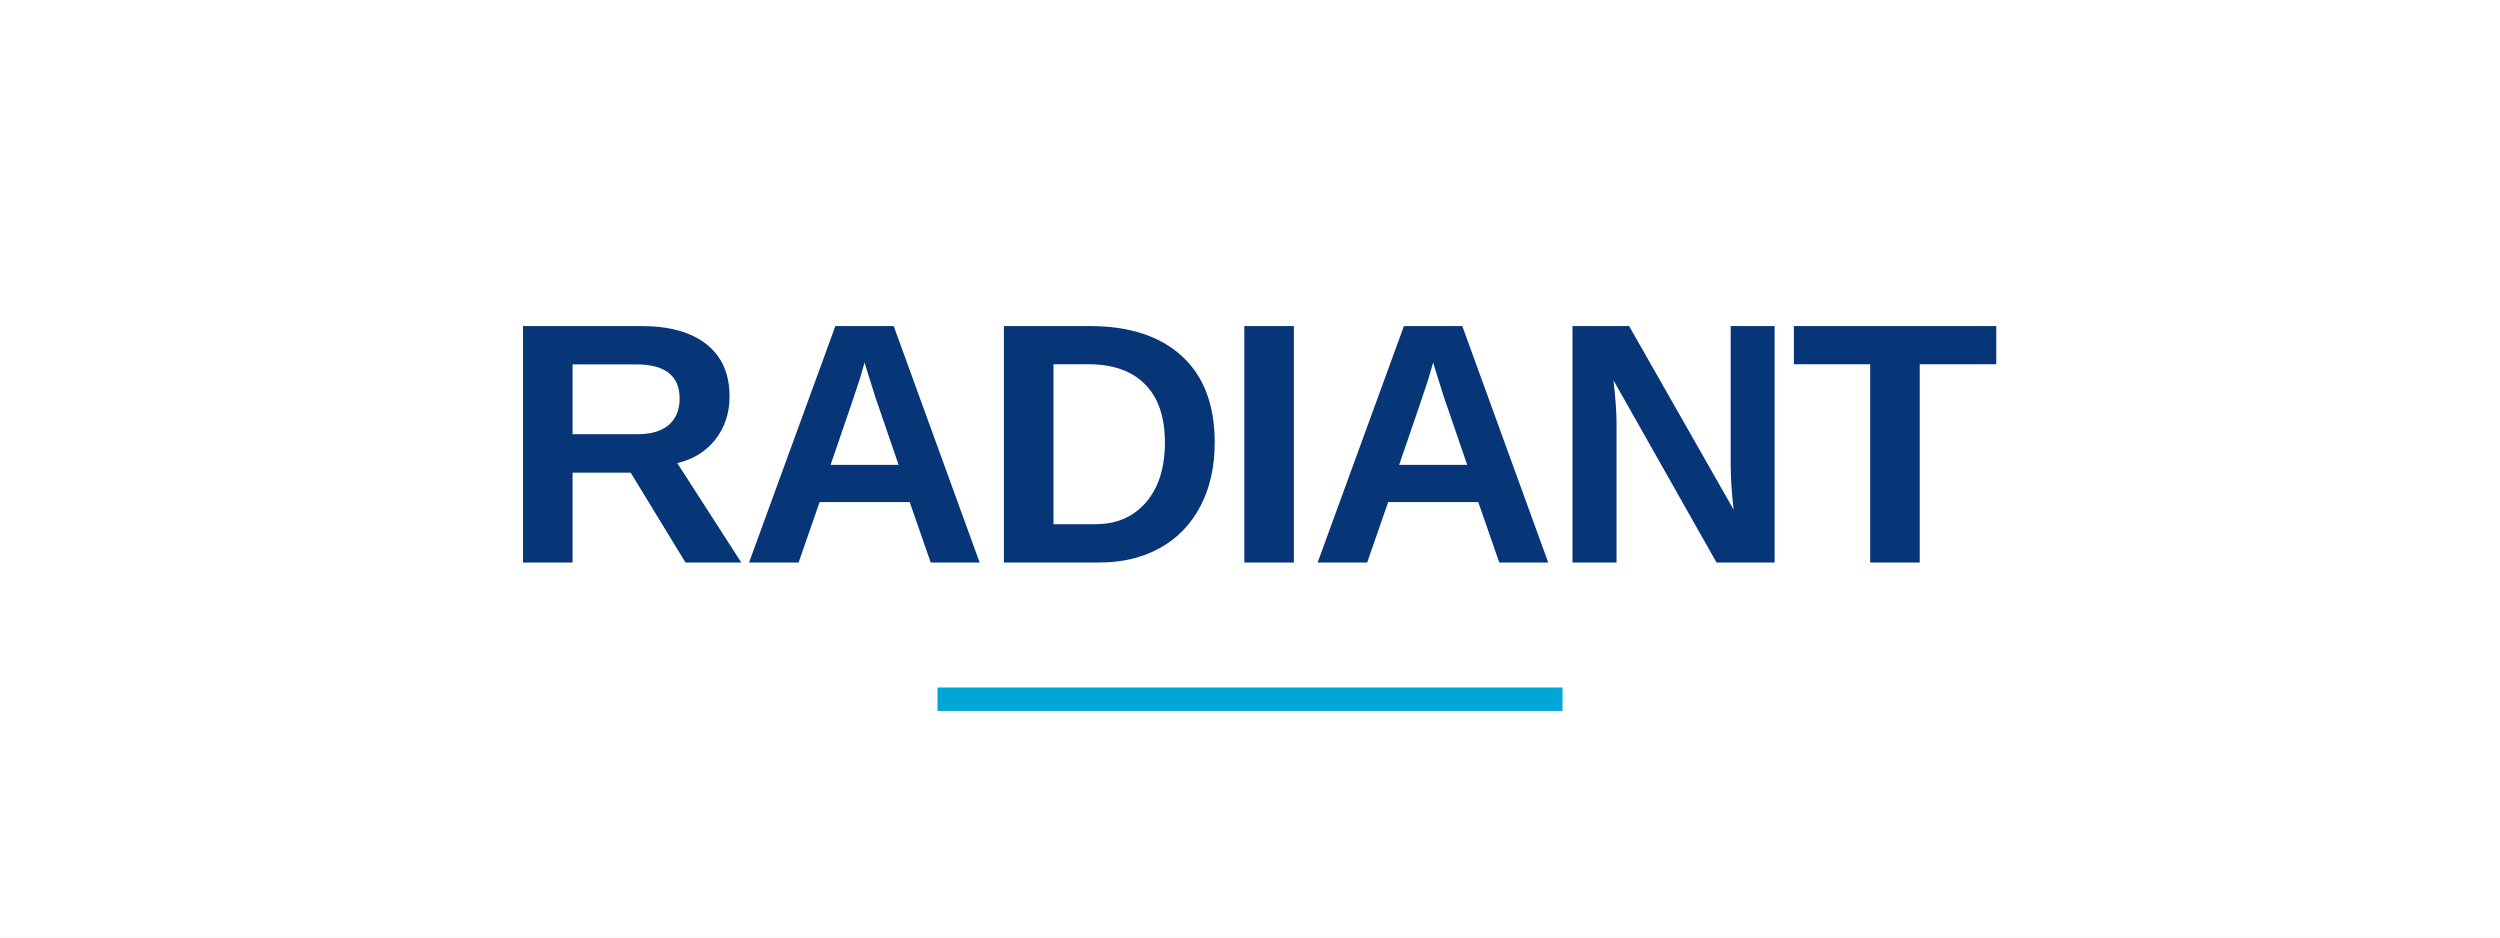
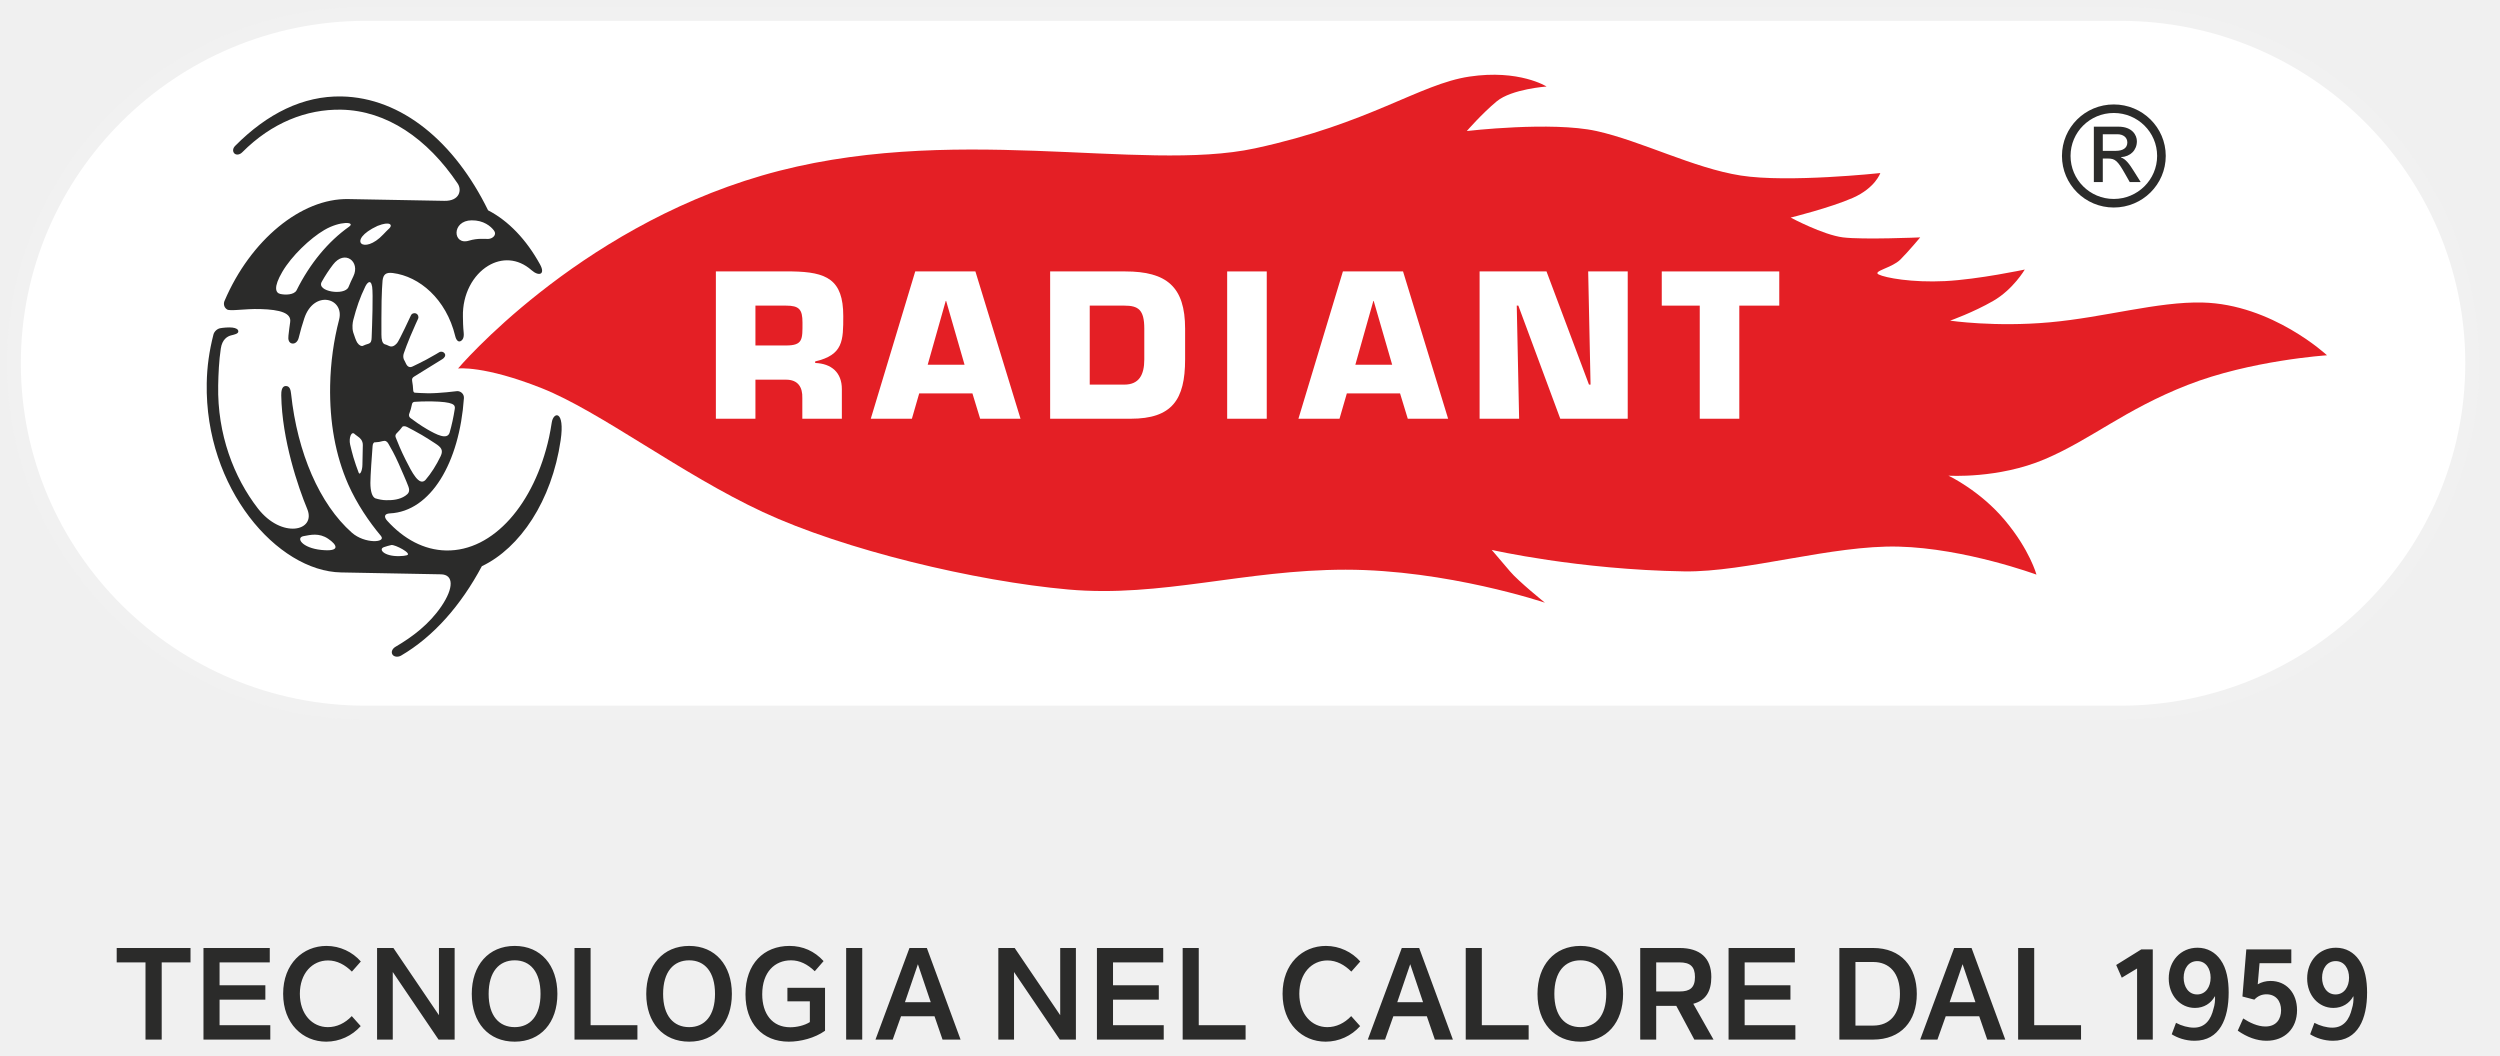
- <svg xmlns="http://www.w3.org/2000/svg" viewBox="0 0 320 120" role="img" aria-label="Radiant">
-   <rect width="320" height="120" fill="#ffffff" />
-   <text x="160" y="72" text-anchor="middle" font-family="Arial, Helvetica, sans-serif" font-weight="800" font-size="44" letter-spacing="-1" fill="#073678">RADIANT</text>
-   <rect x="120" y="88" width="80" height="3" fill="#00a7d6" />
+ <svg xmlns="http://www.w3.org/2000/svg" width="180" height="76" viewBox="0 0 180 76" fill="none">
+   <path d="M1 26.156C1 12.285 12.366 1 26.336 1H152.664C166.634 1 178 12.285 178 26.156C178 40.027 166.634 51.31 152.664 51.31H26.336C12.366 51.31 1 40.026 1 26.156Z" fill="white" stroke="#F1F1F1" stroke-miterlimit="10" />
+   <path d="M32.979 26.531C32.979 26.531 41.41 16.558 54.859 12.64C68.313 8.721 82.12 12.46 90.366 10.679C98.618 8.899 102.208 6.051 105.794 5.515C109.381 4.979 111.353 6.229 111.353 6.229C111.353 6.229 108.841 6.407 107.765 7.296C106.691 8.187 105.611 9.433 105.611 9.433C105.611 9.433 111.711 8.721 114.941 9.433C118.168 10.145 121.935 12.105 125.342 12.64C128.749 13.174 135.383 12.46 135.383 12.46C135.383 12.46 135.024 13.529 133.412 14.243C131.797 14.955 128.929 15.666 128.929 15.666C128.929 15.666 131.258 16.912 132.697 17.092C134.125 17.269 138.255 17.092 138.255 17.092C138.255 17.092 137.416 18.101 136.821 18.694C136.219 19.289 134.786 19.526 135.267 19.764C135.745 20.001 137.658 20.359 140.048 20.239C142.44 20.118 145.784 19.407 145.784 19.407C145.784 19.407 144.953 20.834 143.516 21.663C142.079 22.495 140.408 23.087 140.408 23.087C140.408 23.087 143.635 23.564 147.577 23.207C151.524 22.852 155.35 21.706 158.578 21.782C163.601 21.902 167.544 25.581 167.544 25.581C167.544 25.581 162.048 25.938 157.503 27.72C152.961 29.5 150.57 31.638 147.222 33.063C143.874 34.488 140.288 34.248 140.288 34.248C140.288 34.248 142.559 35.316 144.351 37.458C146.145 39.593 146.626 41.373 146.626 41.373C146.626 41.373 141.481 39.476 136.7 39.356C131.916 39.235 125.699 41.206 121.275 41.14C113.624 41.018 107.405 39.593 107.405 39.593C107.405 39.593 108.123 40.425 108.723 41.14C109.318 41.849 111.234 43.394 111.234 43.394C111.234 43.394 104.18 41.018 96.885 41.018C89.591 41.018 83.611 43.038 76.919 42.445C70.224 41.849 60.778 39.593 54.919 36.862C49.061 34.132 43.2 29.619 39.018 27.956C34.835 26.294 32.979 26.531 32.979 26.531Z" fill="#E41F25" />
+   <path d="M56.596 24.874C57.822 24.874 57.779 24.422 57.779 23.221C57.779 22.274 57.539 22.005 56.596 22.005H54.391V24.874H56.596ZM51.543 19.543H57.036C59.505 19.584 60.715 20.109 60.715 22.753C60.715 24.521 60.715 25.554 58.693 26.023V26.134C59.858 26.178 60.614 26.814 60.614 28.015V30.149H57.767V28.666C57.794 27.876 57.456 27.337 56.596 27.337H54.391V30.149H51.543V19.543Z" fill="white" />
+   <path d="M68.122 21.667H68.093L66.794 26.261H69.448L68.122 21.667ZM66.182 28.327L65.656 30.149H62.696L65.897 19.543H70.229L73.478 30.149H70.571L70.015 28.327H66.182Z" fill="white" />
+   <path d="M78.461 27.692H80.952C82.004 27.692 82.389 26.998 82.389 25.879V23.66C82.389 22.288 81.948 22.005 80.952 22.005H78.461V27.692ZM75.61 19.543H81.022C83.998 19.543 85.328 20.646 85.328 23.66V25.879C85.328 28.78 84.387 30.149 81.41 30.149H75.61V19.543Z" fill="white" />
+   <path d="M91.206 19.543H88.356V30.149H91.206V19.543Z" fill="white" />
+   <path d="M98.906 21.667H98.881L97.585 26.261H100.236L98.906 21.667ZM96.972 28.327L96.444 30.149H93.487L96.689 19.543H101.019L104.265 30.149H101.36L100.805 28.327H96.972Z" fill="white" />
+   <path d="M109.377 30.149H106.531V19.543H111.348L114.406 27.691H114.52L114.349 19.543H117.196V30.149H112.34L109.32 22.005H109.206L109.377 30.149Z" fill="white" />
+   <path d="M125.23 30.149H122.382V22.005H119.647V19.543H128.107V22.005H125.23V30.149Z" fill="white" />
+   <path d="M29.29 39.98C29.166 40.016 28.992 40.036 28.748 40.041C27.637 40.067 27.209 39.528 27.659 39.389C27.816 39.341 27.989 39.279 28.179 39.242C28.437 39.198 29.716 39.862 29.29 39.98ZM27.015 35.877C26.795 35.766 26.669 35.381 26.668 34.764C26.668 34.277 26.776 32.745 26.827 32.11C26.835 31.935 26.928 31.846 26.966 31.846C26.989 31.846 27.011 31.846 27.027 31.846C27.209 31.841 27.386 31.809 27.554 31.759C27.742 31.706 27.86 31.769 27.959 31.938C28.134 32.229 28.419 32.74 28.696 33.365C28.925 33.897 29.24 34.587 29.402 35.024C29.539 35.383 29.405 35.548 29.178 35.7C28.775 35.97 28.279 36.024 27.803 36.014C27.538 36.01 27.277 35.959 27.015 35.877ZM26.758 24.313C26.751 24.555 26.711 24.693 26.515 24.755C26.381 24.792 26.251 24.842 26.128 24.899C26.035 24.944 25.864 24.884 25.723 24.672C25.637 24.546 25.516 24.194 25.432 23.934C25.332 23.589 25.393 23.217 25.434 23.048C25.673 22.134 25.907 21.437 26.314 20.602C26.365 20.491 26.684 19.985 26.795 20.645C26.872 21.165 26.795 23.401 26.758 24.313ZM25.825 34.036C25.688 33.679 25.561 33.308 25.445 32.924C25.362 32.628 25.281 32.322 25.21 32.013C25.101 31.538 25.298 30.978 25.558 31.272C25.633 31.336 25.711 31.393 25.788 31.445C25.897 31.518 26.128 31.704 26.123 32.044C26.112 32.487 26.098 33.171 26.094 33.464C26.09 33.91 25.905 34.24 25.825 34.036ZM25.093 20.668C24.822 21.312 22.766 20.997 23.163 20.295C23.411 19.849 23.684 19.436 23.974 19.057C24.818 17.943 25.959 18.837 25.442 19.896C25.318 20.146 25.2 20.403 25.093 20.668ZM21.349 20.909C21.156 21.247 20.519 21.242 20.183 21.165C19.843 21.091 19.667 20.696 20.329 19.567C20.992 18.433 22.327 17.158 23.353 16.559C24.489 15.892 25.637 15.967 25.131 16.324C23.632 17.384 22.322 18.958 21.349 20.909ZM27.182 16.264C28.114 15.897 28.265 16.214 28.05 16.422C27.899 16.568 27.742 16.72 27.596 16.878C26.189 18.386 24.916 17.315 27.182 16.264ZM28.594 31.162C28.728 31.032 28.856 30.885 28.971 30.726C28.994 30.689 29.147 30.657 29.303 30.738C29.553 30.866 29.963 31.082 30.377 31.323C30.624 31.467 31.071 31.749 31.328 31.921C31.762 32.2 31.933 32.402 31.731 32.836C31.414 33.498 31.044 34.08 30.631 34.561C30.17 35.025 29.659 34.006 29.202 33.101C28.878 32.462 28.624 31.833 28.501 31.518C28.416 31.324 28.54 31.213 28.594 31.162ZM29.666 29.087C29.677 29.041 29.717 28.945 29.837 28.933C30.138 28.908 30.595 28.894 31.058 28.9C32.706 28.93 32.786 29.158 32.744 29.439C32.652 30.038 32.527 30.61 32.372 31.151C32.196 31.697 31.416 31.288 30.756 30.908C30.279 30.633 29.782 30.272 29.541 30.09C29.444 30.02 29.437 29.874 29.456 29.821C29.545 29.589 29.618 29.344 29.666 29.087ZM23.137 39.596C21.732 39.452 21.273 38.704 21.864 38.6C22.352 38.511 22.966 38.349 23.624 38.788C24.279 39.228 24.544 39.739 23.137 39.596ZM33.961 15.864C34.819 15.853 35.342 16.295 35.565 16.598C35.794 16.893 35.486 17.189 35.155 17.203C34.924 17.213 34.4 17.134 33.767 17.327C32.583 17.692 32.497 15.875 33.961 15.864ZM39.726 30.423C39.672 30.784 39.605 31.144 39.531 31.495C38.481 36.264 35.528 39.697 32.123 39.634C30.534 39.605 29.068 38.811 27.873 37.488C27.627 37.209 27.67 36.984 28.073 36.964C31.022 36.82 33.081 33.305 33.402 28.669C33.412 28.537 33.369 28.409 33.277 28.312C33.185 28.216 33.058 28.16 32.928 28.16C32.928 28.16 31.6 28.33 30.789 28.315C30.411 28.309 30.098 28.289 29.864 28.274C29.822 28.271 29.744 28.219 29.747 28.065C29.738 27.852 29.713 27.647 29.677 27.447C29.643 27.272 29.693 27.189 29.819 27.114C29.969 27.025 30.207 26.874 30.55 26.661C31.185 26.262 31.855 25.855 31.855 25.855C31.995 25.771 32.111 25.606 32.026 25.467C31.946 25.328 31.762 25.281 31.62 25.364C31.62 25.364 31.317 25.554 30.705 25.887C30.341 26.081 29.958 26.267 29.706 26.386C29.531 26.473 29.358 26.439 29.24 26.2C29.18 26.088 29.132 25.956 29.076 25.875C29.023 25.736 29.023 25.583 29.076 25.433C29.173 25.156 29.344 24.685 29.541 24.22C29.844 23.503 30.101 22.953 30.101 22.953C30.165 22.809 30.106 22.64 29.963 22.575C29.817 22.509 29.648 22.57 29.584 22.713C29.584 22.713 28.748 24.524 28.585 24.709C28.419 24.894 28.233 25.011 28.017 24.912C27.906 24.856 27.793 24.81 27.678 24.777C27.524 24.694 27.462 24.47 27.462 24.088C27.46 23.457 27.46 22.463 27.474 21.658C27.485 21.017 27.52 20.525 27.544 20.2C27.6 19.741 27.803 19.6 28.279 19.657C30.192 19.896 32.126 21.524 32.775 24.194C32.846 24.498 32.995 24.628 33.137 24.572C33.289 24.508 33.425 24.348 33.386 23.959C33.341 23.54 33.333 23.074 33.33 22.805C33.289 21.159 34.077 19.784 35.15 19.137C36.096 18.567 37.264 18.566 38.266 19.45C38.804 19.925 39.285 19.768 38.883 19.039C37.9 17.253 36.608 15.897 35.141 15.142C32.74 10.234 28.93 7.027 24.589 6.944C21.825 6.893 19.246 8.17 16.938 10.496C16.75 10.681 16.741 10.905 16.871 11.043C17.003 11.179 17.256 11.152 17.441 10.965C19.565 8.829 22.076 7.851 24.568 7.897C27.834 7.958 30.772 9.972 32.953 13.216C33.266 13.673 33.102 14.485 31.99 14.461C30.881 14.44 25.071 14.333 25.071 14.333C21.693 14.27 18.032 17.286 16.166 21.666C16.097 21.82 16.085 22.104 16.343 22.278C16.565 22.426 17.586 22.222 18.741 22.252C20.193 22.293 20.998 22.541 20.891 23.203C20.844 23.501 20.811 23.795 20.769 24.162C20.729 24.451 20.8 24.683 21.017 24.73C21.23 24.777 21.437 24.607 21.506 24.325C21.625 23.838 21.761 23.367 21.909 22.921C22.604 20.832 24.822 21.451 24.414 23.022C24.031 24.49 23.802 26.086 23.77 27.756C23.723 30.42 24.158 32.791 25.071 34.872C25.688 36.269 26.586 37.587 27.425 38.584C27.845 39.079 26.258 39.172 25.332 38.351C23.007 36.292 21.412 32.601 20.959 28.358C20.927 28.07 20.866 27.789 20.573 27.793C20.284 27.798 20.244 28.183 20.25 28.473C20.304 31.661 21.462 35.063 22.123 36.654C22.781 38.244 20.284 38.82 18.567 36.607C16.84 34.374 15.641 31.27 15.709 27.752C15.724 26.929 15.768 25.958 15.898 25.095C15.996 24.426 16.38 24.214 16.636 24.148C16.876 24.088 17.155 24.033 17.159 23.867C17.162 23.708 16.992 23.616 16.729 23.585C16.464 23.555 16.037 23.594 15.839 23.635C15.641 23.676 15.426 23.862 15.368 24.086C15.062 25.282 14.907 26.391 14.885 27.589C14.743 35.159 19.968 41.132 24.558 41.215C24.558 41.215 30.821 41.334 31.745 41.351C32.671 41.368 32.68 42.325 31.785 43.648C30.906 44.944 29.691 45.858 28.484 46.564C28.253 46.698 28.147 46.925 28.247 47.11C28.349 47.297 28.646 47.337 28.877 47.203C31.21 45.841 33.187 43.589 34.693 40.767C37.443 39.454 39.726 36.07 40.366 31.704C40.69 29.501 39.842 29.634 39.726 30.423Z" fill="#2B2B2A" />
+   <path d="M152.335 10.861C152.831 10.861 153.168 10.67 153.168 10.258C153.168 9.896 152.874 9.665 152.447 9.665H151.401V10.861H152.335ZM150.757 9.12H152.527C153.521 9.12 153.856 9.734 153.856 10.168C153.856 10.813 153.39 11.276 152.71 11.314V11.335C153.055 11.456 153.309 11.797 153.642 12.332L154.128 13.107H153.34L152.985 12.482C152.478 11.587 152.285 11.415 151.786 11.415H151.401V13.107H150.757V9.12ZM152.191 8.135C150.469 8.135 149.079 9.516 149.079 11.226C149.079 12.937 150.469 14.325 152.191 14.325C153.913 14.325 155.313 12.937 155.313 11.226C155.313 9.516 153.915 8.135 152.191 8.135ZM152.191 14.941C150.127 14.941 148.461 13.279 148.461 11.226C148.461 9.174 150.127 7.52 152.191 7.52C154.254 7.52 155.934 9.172 155.934 11.226C155.934 13.28 154.261 14.941 152.191 14.941Z" fill="#2B2B2A" />
+   <path d="M168.161 71.6C167.535 71.6 167.189 71.039 167.189 70.395C167.189 69.75 167.535 69.199 168.17 69.199C168.796 69.199 169.132 69.75 169.132 70.395C169.132 71.039 168.786 71.6 168.161 71.6ZM167.974 74.935C169.786 74.935 170.43 73.347 170.43 71.46C170.43 70.6 170.29 69.722 169.842 69.105C169.478 68.582 168.907 68.236 168.189 68.236C166.975 68.236 166.115 69.189 166.115 70.451C166.115 71.665 166.937 72.571 168.002 72.571C168.656 72.571 169.16 72.236 169.432 71.74H169.45C169.46 72.039 169.432 72.348 169.337 72.627C169.16 73.394 168.749 73.991 167.928 73.991C167.516 73.991 167.04 73.861 166.638 73.645L166.33 74.468C166.751 74.73 167.321 74.935 167.974 74.935ZM163.482 70.628C163.145 70.628 162.827 70.712 162.557 70.871L162.687 69.349H164.975V68.359H161.734L161.455 71.749L162.313 71.974C162.557 71.712 162.855 71.59 163.182 71.59C163.855 71.59 164.238 72.067 164.238 72.739C164.238 73.356 163.911 73.908 163.108 73.908C162.547 73.908 161.968 73.627 161.511 73.329L161.118 74.207C161.781 74.673 162.482 74.935 163.192 74.935C164.499 74.935 165.387 74.057 165.387 72.731C165.387 71.479 164.603 70.628 163.482 70.628ZM158.195 71.6C157.568 71.6 157.223 71.039 157.223 70.395C157.223 69.75 157.568 69.199 158.204 69.199C158.83 69.199 159.165 69.75 159.165 70.395C159.165 71.039 158.821 71.6 158.195 71.6ZM158.007 74.935C159.82 74.935 160.464 73.347 160.464 71.46C160.464 70.6 160.325 69.722 159.876 69.105C159.511 68.582 158.942 68.236 158.223 68.236C157.009 68.236 156.149 69.189 156.149 70.451C156.149 71.665 156.972 72.571 158.035 72.571C158.69 72.571 159.193 72.236 159.465 71.74H159.483C159.493 72.039 159.465 72.348 159.372 72.627C159.193 73.394 158.783 73.991 157.961 73.991C157.551 73.991 157.074 73.861 156.672 73.645L156.364 74.468C156.784 74.73 157.354 74.935 158.007 74.935ZM154.169 68.359L152.366 69.479L152.768 70.395L153.87 69.731V74.851H155V68.359H154.169ZM146.463 73.814V68.255H145.305V74.851H149.835V73.814H146.463ZM140.374 72.16L141.307 69.422L142.232 72.16H140.374ZM143.082 74.851H144.38L141.952 68.255H140.7L138.253 74.851H139.495L140.093 73.169H142.503L143.082 74.851ZM134.871 73.842H133.592V69.264H134.871C136.058 69.264 136.796 70.077 136.796 71.562C136.796 73.038 136.058 73.842 134.871 73.842ZM134.854 68.255H132.434V74.851H134.854C136.88 74.851 138.01 73.524 138.01 71.562C138.01 69.6 136.88 68.255 134.854 68.255ZM129.23 68.255H124.457V74.851H129.267V73.814H125.615V71.974H128.912V70.937H125.615V69.292H129.23V68.255ZM119.246 69.292H120.927C121.683 69.292 122.038 69.582 122.038 70.347C122.038 71.133 121.655 71.385 120.936 71.385H119.246V69.292ZM123.373 74.851L121.916 72.272C122.804 72.039 123.215 71.395 123.215 70.338C123.215 68.966 122.392 68.255 120.927 68.255H118.096V74.851H119.246V72.422H120.693L121.992 74.851H123.373ZM113.79 73.954C112.669 73.954 111.913 73.141 111.913 71.562C111.913 69.965 112.669 69.143 113.79 69.143C114.901 69.143 115.649 69.965 115.649 71.562C115.649 73.141 114.901 73.954 113.79 73.954ZM113.79 75C115.668 75 116.863 73.627 116.863 71.562C116.863 69.496 115.668 68.106 113.79 68.106C111.913 68.106 110.699 69.498 110.699 71.562C110.699 73.626 111.904 75 113.79 75ZM106.691 73.814V68.255H105.533V74.851H110.063V73.814H106.691ZM100.602 72.16L101.536 69.422L102.46 72.16H100.602ZM103.31 74.851H104.608L102.18 68.255H100.929L98.481 74.851H99.723L100.321 73.169H102.731L103.31 74.851ZM95.445 75C96.408 75 97.305 74.58 97.93 73.88L97.286 73.16C96.8 73.673 96.203 73.954 95.568 73.954C94.436 73.954 93.55 73.02 93.55 71.553C93.55 70.086 94.436 69.152 95.577 69.152C96.231 69.152 96.81 69.47 97.295 69.956L97.94 69.227C97.342 68.545 96.445 68.106 95.464 68.106C93.783 68.106 92.345 69.377 92.345 71.553C92.345 73.701 93.755 75 95.445 75ZM86.31 73.814V68.255H85.152V74.851H89.683V73.814H86.31ZM83.752 68.255H78.979V74.851H83.789V73.814H80.137V71.974H83.434V70.937H80.137V69.292H83.752V68.255ZM76.335 68.255V73.094L73.057 68.255H71.88V74.851H73.01V69.984L76.307 74.851H77.465V68.255H76.335ZM65.155 72.16L66.089 69.422L67.014 72.16H65.155ZM67.863 74.851H69.162L66.733 68.255H65.482L63.034 74.851H64.276L64.875 73.169H67.284L67.863 74.851ZM60.923 74.851H62.081V68.255H60.923V74.851ZM56.693 72.095H58.309V73.59C57.916 73.842 57.346 73.963 56.898 73.963C55.599 73.963 54.88 72.992 54.88 71.59C54.88 69.984 55.787 69.143 56.954 69.143C57.57 69.143 58.131 69.414 58.663 69.928L59.298 69.199C58.644 68.48 57.803 68.106 56.842 68.106C55.001 68.106 53.675 69.385 53.675 71.59C53.675 73.655 54.871 75 56.795 75C57.626 75 58.654 74.749 59.402 74.215V71.123H56.693V72.095ZM49.621 73.954C48.5 73.954 47.744 73.141 47.744 71.562C47.744 69.965 48.5 69.143 49.621 69.143C50.733 69.143 51.481 69.965 51.481 71.562C51.481 73.141 50.733 73.954 49.621 73.954ZM49.621 75C51.499 75 52.695 73.627 52.695 71.562C52.695 69.496 51.499 68.106 49.621 68.106C47.744 68.106 46.53 69.498 46.53 71.562C46.53 73.626 47.735 75 49.621 75ZM42.523 73.814V68.255H41.364V74.851H45.894V73.814H42.523ZM37.059 73.954C35.938 73.954 35.182 73.141 35.182 71.562C35.182 69.965 35.938 69.143 37.059 69.143C38.17 69.143 38.918 69.965 38.918 71.562C38.918 73.141 38.17 73.954 37.059 73.954ZM37.059 75C38.935 75 40.132 73.627 40.132 71.562C40.132 69.496 38.935 68.106 37.059 68.106C35.172 68.106 33.967 69.498 33.967 71.562C33.967 73.626 35.172 75 37.059 75ZM31.604 68.255V73.094L28.325 68.255H27.149V74.851H28.279V69.984L31.576 74.851H32.734V68.255H31.604ZM23.487 75C24.449 75 25.345 74.58 25.971 73.88L25.327 73.16C24.841 73.673 24.243 73.954 23.608 73.954C22.478 73.954 21.59 73.02 21.59 71.553C21.59 70.086 22.478 69.152 23.618 69.152C24.271 69.152 24.85 69.47 25.336 69.956L25.98 69.227C25.384 68.545 24.487 68.106 23.506 68.106C21.825 68.106 20.386 69.377 20.386 71.553C20.386 73.701 21.797 75 23.487 75ZM19.423 68.255H14.65V74.851H19.462V73.814H15.809V71.974H19.106V70.937H15.809V69.292H19.423V68.255ZM13.717 68.255H8.402V69.292H10.476V74.851H11.643V69.292H13.717V68.255Z" fill="#2B2B2A" />
</svg>
